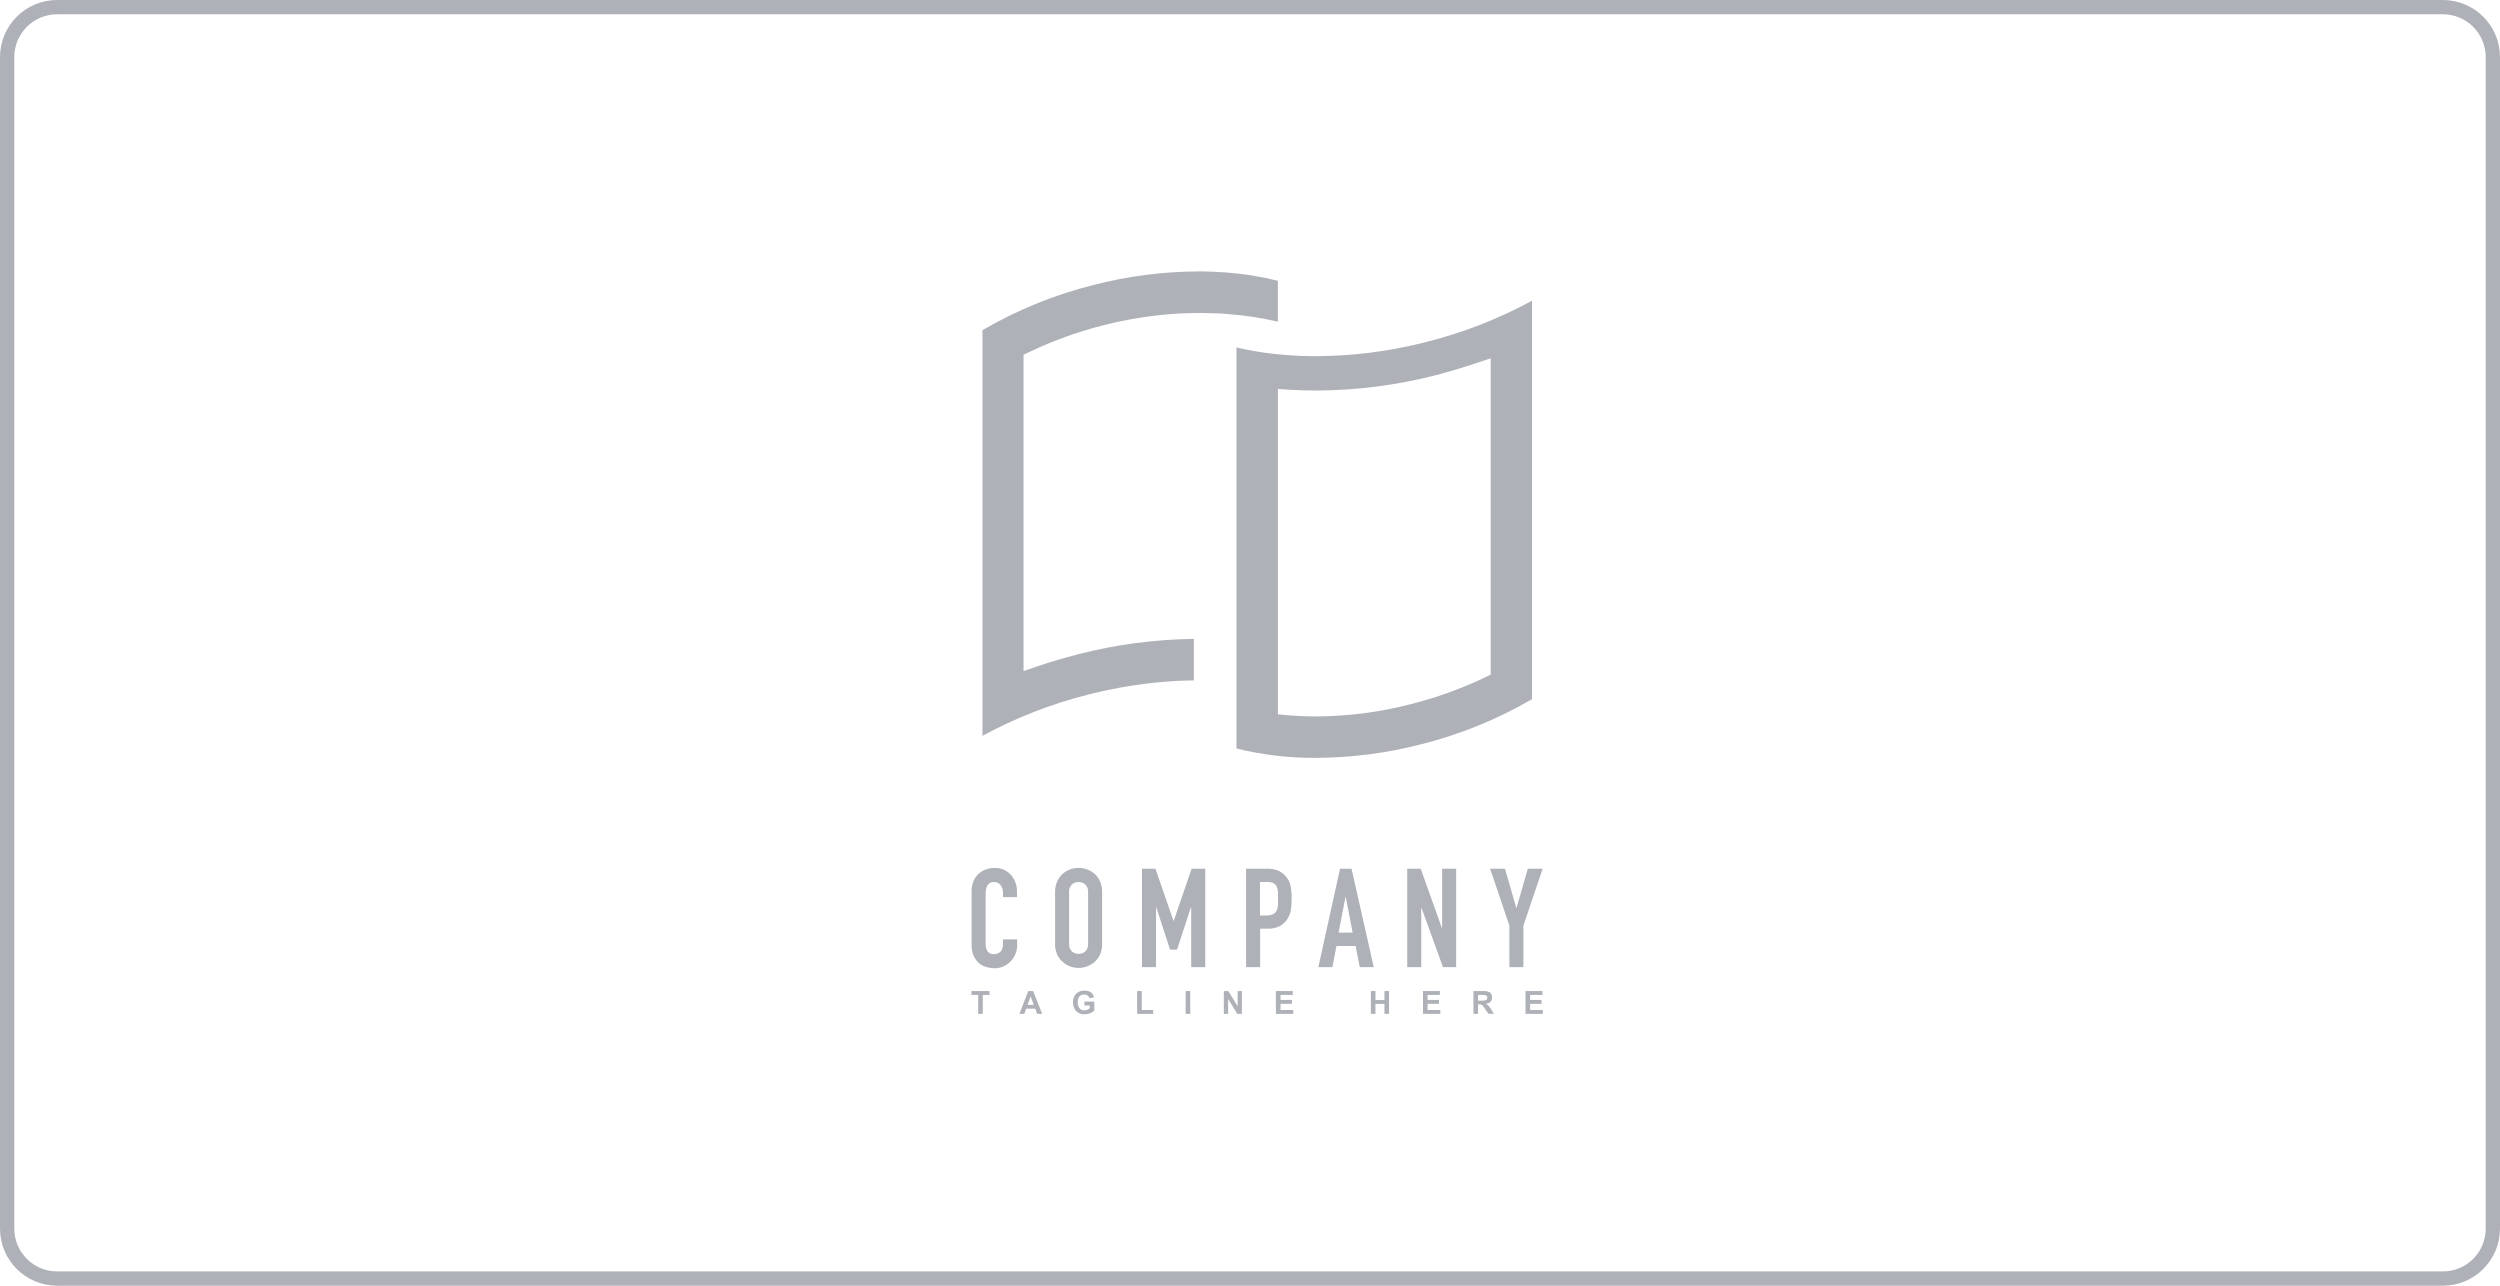
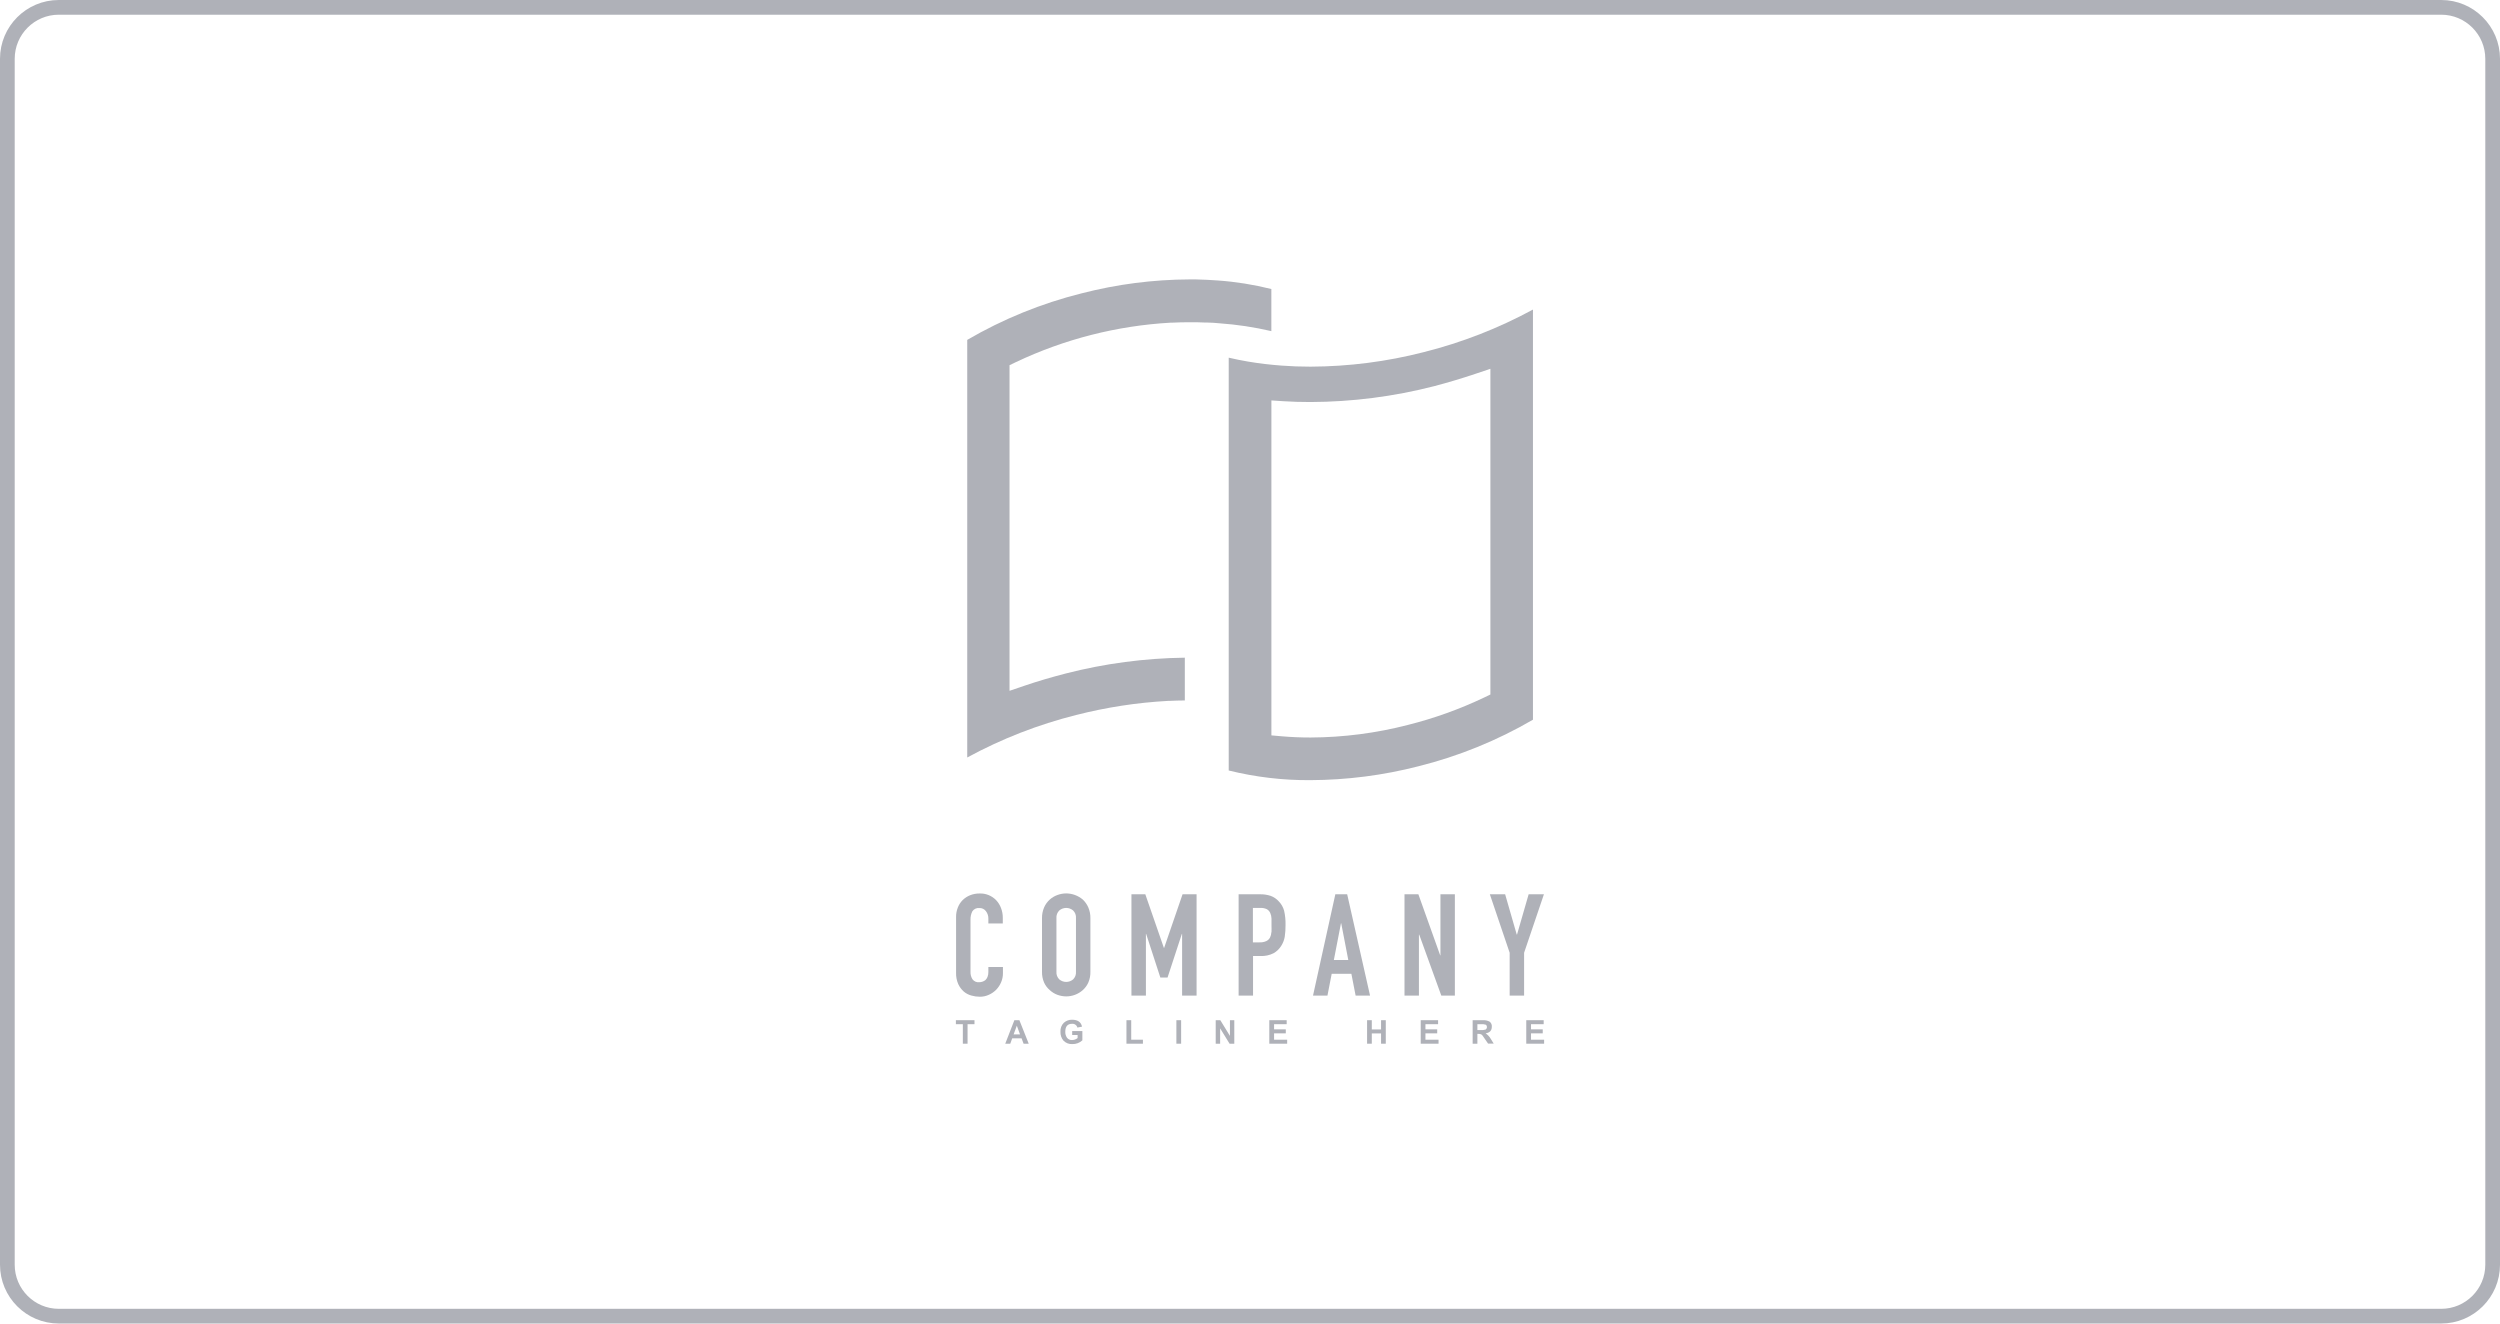
- <svg xmlns="http://www.w3.org/2000/svg" width="175" height="90" viewBox="0 0 175 90" fill="none">
-   <rect x="0.5" y="0.5" width="174" height="89" rx="3.5" stroke="#AFB1B8" />
-   <path d="M84.977 21.934H85.114C85.367 21.934 85.64 21.96 85.91 21.983C87.103 22.067 88.287 22.245 89.452 22.517V19.654C88.253 19.353 87.03 19.158 85.796 19.071C85.329 19.036 84.83 19.013 84.319 19H83.892C81.417 19.009 78.953 19.327 76.555 19.946C73.825 20.627 71.205 21.693 68.772 23.112V51.509C71.114 50.236 73.607 49.264 76.191 48.617C78.231 48.097 80.317 47.776 82.419 47.661H82.503C82.855 47.643 83.206 47.633 83.568 47.631V44.722C80.837 44.757 78.119 45.118 75.473 45.797C74.494 46.051 73.548 46.326 72.66 46.631L71.648 46.975V24.833L72.08 24.625C75.382 23.059 78.952 22.149 82.596 21.942C82.627 21.94 82.657 21.94 82.688 21.942C83.09 21.922 83.495 21.912 83.892 21.912H84.327H84.347C84.557 21.917 84.767 21.922 84.977 21.934Z" fill="#AFB1B8" />
-   <path d="M92.111 24.933C91.445 24.933 90.788 24.91 90.153 24.861C89.394 24.805 88.615 24.714 87.876 24.589C87.426 24.513 86.983 24.422 86.553 24.322V52.394C88.374 52.844 90.243 53.065 92.118 53.05C94.593 53.039 97.057 52.723 99.455 52.106C102.185 51.424 104.807 50.358 107.241 48.94V21.05C104.899 22.322 102.407 23.294 99.824 23.943C97.303 24.591 94.713 24.923 92.111 24.933ZM103.335 25.418L104.347 25.078V47.226L103.914 47.435C102.255 48.224 100.522 48.847 98.741 49.294C96.578 49.853 94.354 50.141 92.121 50.151C91.453 50.151 90.79 50.123 90.148 50.067L89.455 50.006V47.318V27.229L90.262 27.282C90.849 27.32 91.456 27.338 92.116 27.338C94.951 27.328 97.775 26.966 100.522 26.26C101.466 26.011 102.404 25.731 103.335 25.418Z" fill="#AFB1B8" />
-   <path d="M70.737 61.212C70.592 61.061 70.416 60.943 70.222 60.864C70.029 60.786 69.82 60.749 69.612 60.757C69.389 60.754 69.168 60.796 68.961 60.879C68.772 60.955 68.6 61.068 68.455 61.212C68.313 61.357 68.201 61.53 68.129 61.721C68.05 61.92 68.01 62.134 68.013 62.349V66.143C68.004 66.41 68.055 66.676 68.162 66.921C68.252 67.115 68.381 67.289 68.541 67.43C68.693 67.557 68.871 67.649 69.063 67.699C69.247 67.751 69.438 67.778 69.629 67.778C69.841 67.78 70.05 67.735 70.241 67.646C70.431 67.563 70.603 67.444 70.747 67.295C70.888 67.147 71.001 66.975 71.079 66.786C71.16 66.595 71.201 66.389 71.2 66.181V65.756H70.209V66.095C70.212 66.21 70.192 66.325 70.15 66.433C70.118 66.514 70.069 66.587 70.006 66.647C69.945 66.696 69.874 66.733 69.799 66.756C69.732 66.778 69.662 66.79 69.591 66.791C69.503 66.802 69.413 66.788 69.331 66.753C69.25 66.717 69.179 66.66 69.126 66.588C69.032 66.436 68.987 66.258 68.994 66.079V62.542C68.988 62.346 69.03 62.151 69.116 61.975C69.167 61.895 69.24 61.831 69.326 61.791C69.412 61.75 69.507 61.735 69.601 61.746C69.687 61.743 69.772 61.761 69.849 61.798C69.926 61.836 69.993 61.891 70.044 61.96C70.155 62.106 70.213 62.285 70.209 62.468V62.797H71.19V62.41C71.192 62.183 71.151 61.958 71.069 61.746C70.995 61.547 70.883 61.366 70.737 61.212Z" fill="#AFB1B8" />
-   <path d="M76.629 61.169C76.313 60.902 75.914 60.755 75.501 60.752C75.299 60.753 75.098 60.789 74.909 60.859C74.716 60.928 74.538 61.033 74.385 61.169C74.221 61.317 74.09 61.498 74.001 61.701C73.901 61.932 73.852 62.183 73.856 62.436V66.075C73.85 66.331 73.899 66.585 74.001 66.82C74.09 67.015 74.222 67.189 74.385 67.328C74.537 67.469 74.715 67.578 74.909 67.649C75.098 67.718 75.299 67.754 75.501 67.755C75.703 67.755 75.903 67.719 76.093 67.649C76.29 67.577 76.472 67.468 76.629 67.328C76.787 67.186 76.915 67.013 77.003 66.82C77.105 66.585 77.154 66.331 77.147 66.075V62.436C77.152 62.183 77.103 61.932 77.003 61.701C76.915 61.5 76.788 61.319 76.629 61.169ZM76.166 66.075C76.174 66.171 76.161 66.269 76.127 66.36C76.093 66.451 76.039 66.534 75.969 66.601C75.838 66.711 75.672 66.771 75.502 66.771C75.331 66.771 75.166 66.711 75.035 66.601C74.965 66.534 74.911 66.451 74.877 66.36C74.843 66.269 74.829 66.171 74.838 66.075V62.436C74.829 62.339 74.843 62.241 74.877 62.15C74.911 62.059 74.965 61.977 75.035 61.909C75.166 61.799 75.331 61.739 75.502 61.739C75.672 61.739 75.838 61.799 75.969 61.909C76.039 61.977 76.093 62.059 76.127 62.15C76.161 62.241 76.174 62.339 76.166 62.436V66.075Z" fill="#AFB1B8" />
-   <path d="M84.367 67.699V60.81H83.414L82.161 64.457H82.144L80.881 60.81H79.938V67.699H80.922V63.509H80.939L81.903 66.471H82.394L83.365 63.509H83.383V67.699H84.367Z" fill="#AFB1B8" />
-   <path d="M89.958 61.294C89.806 61.124 89.615 60.994 89.401 60.917C89.171 60.843 88.93 60.806 88.688 60.811H87.226V67.699H88.207V65.009H88.713C89.02 65.023 89.324 64.958 89.599 64.821C89.822 64.697 90.008 64.515 90.138 64.294C90.251 64.111 90.328 63.907 90.363 63.694C90.401 63.435 90.419 63.173 90.416 62.911C90.425 62.58 90.393 62.25 90.32 61.927C90.254 61.689 90.13 61.471 89.958 61.294ZM89.452 63.394C89.448 63.519 89.417 63.641 89.361 63.753C89.305 63.859 89.216 63.944 89.108 63.994C88.963 64.059 88.804 64.089 88.645 64.081H88.197V61.739H88.703C88.856 61.731 89.007 61.761 89.146 61.825C89.247 61.883 89.328 61.972 89.376 62.08C89.43 62.201 89.459 62.331 89.462 62.464C89.462 62.608 89.462 62.761 89.462 62.921C89.462 63.081 89.472 63.247 89.462 63.394H89.452Z" fill="#AFB1B8" />
-   <path d="M94.608 60.81H93.803L92.285 67.699H93.267L93.555 66.219H94.894L95.182 67.699H96.163L94.608 60.81ZM93.702 65.281L94.185 62.784H94.203L94.684 65.281H93.702Z" fill="#AFB1B8" />
-   <path d="M100.95 64.961H100.932L99.449 60.81H98.506V67.699H99.487V63.557H99.508L101.008 67.699H101.931V60.81H100.95V64.961Z" fill="#AFB1B8" />
-   <path d="M106.948 60.81L106.158 63.549H106.138L105.349 60.81H104.309L105.657 64.788V67.699H106.639V64.788L107.987 60.81H106.948Z" fill="#AFB1B8" />
-   <path d="M68 69.645H68.473V70.972H68.794V69.645H69.265V69.373H68V69.645Z" fill="#AFB1B8" />
-   <path d="M71.977 69.373L71.357 70.972H71.698L71.83 70.608H72.468L72.604 70.972H72.953L72.318 69.373H71.977ZM71.926 70.339L72.144 69.746L72.361 70.339H71.926Z" fill="#AFB1B8" />
-   <path d="M75.908 70.382H76.277V70.588C76.169 70.675 76.036 70.722 75.898 70.723C75.833 70.727 75.769 70.715 75.71 70.688C75.651 70.661 75.599 70.621 75.559 70.57C75.474 70.448 75.432 70.302 75.44 70.153C75.44 69.797 75.594 69.619 75.9 69.619C75.981 69.611 76.062 69.632 76.128 69.679C76.194 69.726 76.242 69.795 76.262 69.874L76.578 69.812C76.51 69.5 76.285 69.342 75.9 69.342C75.695 69.337 75.495 69.41 75.341 69.548C75.261 69.628 75.198 69.724 75.159 69.83C75.119 69.936 75.103 70.05 75.111 70.163C75.102 70.382 75.175 70.597 75.316 70.764C75.394 70.844 75.489 70.907 75.594 70.948C75.699 70.988 75.811 71.005 75.923 70.998C76.173 71.004 76.416 70.913 76.601 70.743V70.113H75.908V70.382Z" fill="#AFB1B8" />
-   <path d="M79.923 69.373H79.599V70.972H80.719V70.7H79.923V69.373Z" fill="#AFB1B8" />
-   <path d="M83.317 69.373H82.994V70.972H83.317V69.373Z" fill="#AFB1B8" />
-   <path d="M86.636 70.441L85.981 69.373H85.668V70.972H85.969V69.927L86.611 70.972H86.932V69.373H86.636V70.441Z" fill="#AFB1B8" />
-   <path d="M89.637 70.268H90.434V69.996H89.637V69.645H90.494V69.373H89.313V70.972H90.527V70.7H89.637V70.268Z" fill="#AFB1B8" />
-   <path d="M96.912 70.003H96.282V69.373H95.961V70.972H96.282V70.273H96.912V70.972H97.233V69.373H96.912V70.003Z" fill="#AFB1B8" />
-   <path d="M99.93 70.268H100.73V69.996H99.93V69.645H100.79V69.373H99.609V70.972H100.821V70.7H99.93V70.268Z" fill="#AFB1B8" />
-   <path d="M104.023 70.268C104.302 70.224 104.443 70.077 104.443 69.823C104.451 69.755 104.441 69.686 104.413 69.623C104.386 69.56 104.342 69.506 104.286 69.467C104.141 69.394 103.98 69.361 103.818 69.373H103.14V70.972H103.462V70.303H103.525C103.593 70.299 103.662 70.311 103.725 70.339C103.772 70.368 103.811 70.408 103.839 70.456L104.188 70.964H104.572L104.377 70.652C104.291 70.497 104.17 70.366 104.023 70.268ZM103.699 70.046H103.462V69.645H103.715C103.825 69.636 103.936 69.649 104.041 69.683C104.064 69.703 104.083 69.729 104.095 69.758C104.107 69.787 104.113 69.818 104.111 69.849C104.11 69.88 104.101 69.911 104.087 69.939C104.072 69.966 104.051 69.99 104.026 70.008C103.92 70.041 103.81 70.053 103.699 70.046Z" fill="#AFB1B8" />
-   <path d="M107.109 70.268H107.906V69.996H107.109V69.645H107.97V69.373H106.786V70.972H108V70.7H107.109V70.268Z" fill="#AFB1B8" />
+ <svg xmlns="http://www.w3.org/2000/svg" width="170" height="90" viewBox="0 0 170 90" fill="none">
+   <rect x="0.5" y="0.5" width="169" height="89" rx="3.5" stroke="#AFB1B8" />
+   <path d="M81.977 21.934H82.114C82.367 21.934 82.64 21.96 82.91 21.983C84.103 22.067 85.287 22.245 86.452 22.517V19.654C85.253 19.353 84.03 19.158 82.796 19.071C82.329 19.036 81.83 19.013 81.319 19H80.892C78.417 19.009 75.953 19.327 73.555 19.946C70.825 20.627 68.205 21.693 65.772 23.112V51.509C68.114 50.236 70.607 49.264 73.191 48.617C75.231 48.097 77.317 47.776 79.419 47.661H79.503C79.855 47.643 80.206 47.633 80.568 47.631V44.722C77.837 44.757 75.119 45.118 72.473 45.797C71.494 46.051 70.548 46.326 69.66 46.631L68.648 46.975V24.833L69.08 24.625C72.382 23.059 75.952 22.149 79.596 21.942C79.627 21.94 79.657 21.94 79.688 21.942C80.09 21.922 80.495 21.912 80.892 21.912H81.327H81.347C81.557 21.917 81.767 21.922 81.977 21.934Z" fill="#AFB1B8" />
+   <path d="M89.111 24.933C88.445 24.933 87.788 24.91 87.153 24.861C86.394 24.805 85.615 24.714 84.876 24.589C84.426 24.513 83.983 24.422 83.553 24.322V52.394C85.374 52.844 87.243 53.065 89.118 53.05C91.593 53.039 94.057 52.723 96.455 52.106C99.185 51.424 101.807 50.358 104.241 48.94V21.05C101.899 22.322 99.407 23.294 96.824 23.943C94.303 24.591 91.713 24.923 89.111 24.933ZM100.335 25.418L101.347 25.078V47.226L100.914 47.435C99.255 48.224 97.522 48.847 95.741 49.294C93.578 49.853 91.354 50.141 89.121 50.151C88.453 50.151 87.79 50.123 87.148 50.067L86.455 50.006V47.318V27.229L87.262 27.282C87.849 27.32 88.456 27.338 89.116 27.338C91.951 27.328 94.775 26.966 97.522 26.26C98.466 26.011 99.404 25.731 100.335 25.418Z" fill="#AFB1B8" />
+   <path d="M67.737 61.212C67.592 61.061 67.416 60.943 67.222 60.864C67.029 60.786 66.82 60.749 66.612 60.757C66.389 60.754 66.168 60.796 65.961 60.879C65.772 60.955 65.6 61.068 65.455 61.212C65.313 61.357 65.201 61.53 65.129 61.721C65.05 61.92 65.01 62.134 65.013 62.349V66.143C65.004 66.41 65.055 66.676 65.162 66.921C65.252 67.115 65.381 67.289 65.541 67.43C65.693 67.557 65.871 67.649 66.063 67.699C66.247 67.751 66.438 67.778 66.629 67.778C66.841 67.78 67.05 67.735 67.241 67.646C67.431 67.563 67.603 67.444 67.747 67.295C67.888 67.147 68.001 66.975 68.079 66.786C68.16 66.595 68.201 66.389 68.2 66.181V65.756H67.209V66.095C67.212 66.21 67.192 66.325 67.15 66.433C67.118 66.514 67.069 66.587 67.006 66.647C66.945 66.696 66.874 66.733 66.799 66.756C66.732 66.778 66.662 66.79 66.591 66.791C66.503 66.802 66.413 66.788 66.331 66.753C66.25 66.717 66.179 66.66 66.126 66.588C66.032 66.436 65.987 66.258 65.994 66.079V62.542C65.988 62.346 66.03 62.151 66.116 61.975C66.167 61.895 66.24 61.831 66.326 61.791C66.412 61.75 66.507 61.735 66.601 61.746C66.687 61.743 66.772 61.761 66.849 61.798C66.926 61.836 66.993 61.891 67.044 61.96C67.155 62.106 67.213 62.285 67.209 62.468V62.797H68.19V62.41C68.192 62.183 68.151 61.958 68.069 61.746C67.995 61.547 67.883 61.366 67.737 61.212Z" fill="#AFB1B8" />
+   <path d="M73.629 61.169C73.313 60.902 72.914 60.755 72.501 60.752C72.299 60.753 72.098 60.789 71.909 60.859C71.716 60.928 71.538 61.033 71.385 61.169C71.221 61.317 71.09 61.498 71.001 61.701C70.901 61.932 70.852 62.183 70.856 62.436V66.075C70.85 66.331 70.899 66.585 71.001 66.82C71.09 67.015 71.222 67.189 71.385 67.328C71.537 67.469 71.715 67.578 71.909 67.649C72.098 67.718 72.299 67.754 72.501 67.755C72.703 67.755 72.903 67.719 73.093 67.649C73.29 67.577 73.472 67.468 73.629 67.328C73.787 67.186 73.915 67.013 74.003 66.82C74.105 66.585 74.154 66.331 74.147 66.075V62.436C74.152 62.183 74.103 61.932 74.003 61.701C73.915 61.5 73.788 61.319 73.629 61.169ZM73.166 66.075C73.174 66.171 73.161 66.269 73.127 66.36C73.093 66.451 73.039 66.534 72.969 66.601C72.838 66.711 72.672 66.771 72.502 66.771C72.331 66.771 72.166 66.711 72.035 66.601C71.965 66.534 71.911 66.451 71.877 66.36C71.843 66.269 71.829 66.171 71.838 66.075V62.436C71.829 62.339 71.843 62.241 71.877 62.15C71.911 62.059 71.965 61.977 72.035 61.909C72.166 61.799 72.331 61.739 72.502 61.739C72.672 61.739 72.838 61.799 72.969 61.909C73.039 61.977 73.093 62.059 73.127 62.15C73.161 62.241 73.174 62.339 73.166 62.436V66.075Z" fill="#AFB1B8" />
+   <path d="M81.367 67.699V60.81H80.414L79.161 64.457H79.144L77.881 60.81H76.938V67.699H77.922V63.509H77.939L78.903 66.471H79.394L80.365 63.509H80.383V67.699H81.367Z" fill="#AFB1B8" />
+   <path d="M86.958 61.294C86.806 61.124 86.615 60.994 86.401 60.917C86.171 60.843 85.93 60.806 85.688 60.811H84.226V67.699H85.207V65.009H85.713C86.02 65.023 86.324 64.958 86.599 64.821C86.822 64.697 87.008 64.515 87.138 64.294C87.251 64.111 87.328 63.907 87.363 63.694C87.401 63.435 87.419 63.173 87.416 62.911C87.425 62.58 87.393 62.25 87.32 61.927C87.254 61.689 87.13 61.471 86.958 61.294ZM86.452 63.394C86.448 63.519 86.417 63.641 86.361 63.753C86.305 63.859 86.216 63.944 86.108 63.994C85.963 64.059 85.804 64.089 85.645 64.081H85.197V61.739H85.703C85.856 61.731 86.007 61.761 86.146 61.825C86.247 61.883 86.328 61.972 86.376 62.08C86.43 62.201 86.459 62.331 86.462 62.464C86.462 62.608 86.462 62.761 86.462 62.921C86.462 63.081 86.472 63.247 86.462 63.394H86.452Z" fill="#AFB1B8" />
+   <path d="M91.608 60.81H90.803L89.285 67.699H90.267L90.555 66.219H91.894L92.182 67.699H93.163L91.608 60.81ZM90.702 65.281L91.185 62.784H91.203L91.684 65.281H90.702Z" fill="#AFB1B8" />
+   <path d="M97.95 64.961H97.932L96.449 60.81H95.506V67.699H96.487V63.557H96.508L98.008 67.699H98.931V60.81H97.95V64.961Z" fill="#AFB1B8" />
+   <path d="M103.948 60.81L103.158 63.549H103.138L102.349 60.81H101.309L102.657 64.788V67.699H103.639V64.788L104.987 60.81H103.948Z" fill="#AFB1B8" />
+   <path d="M65 69.645H65.473V70.972H65.794V69.645H66.265V69.373H65V69.645Z" fill="#AFB1B8" />
+   <path d="M68.977 69.373L68.357 70.972H68.698L68.83 70.608H69.468L69.604 70.972H69.953L69.318 69.373H68.977ZM68.926 70.339L69.144 69.746L69.361 70.339H68.926Z" fill="#AFB1B8" />
+   <path d="M72.908 70.382H73.277V70.588C73.169 70.675 73.036 70.722 72.898 70.723C72.833 70.727 72.769 70.715 72.71 70.688C72.651 70.661 72.599 70.621 72.559 70.57C72.474 70.448 72.432 70.302 72.44 70.153C72.44 69.797 72.594 69.619 72.9 69.619C72.981 69.611 73.062 69.632 73.128 69.679C73.194 69.726 73.242 69.795 73.262 69.874L73.578 69.812C73.51 69.5 73.285 69.342 72.9 69.342C72.695 69.337 72.495 69.41 72.341 69.548C72.261 69.628 72.198 69.724 72.159 69.83C72.119 69.936 72.103 70.05 72.111 70.163C72.102 70.382 72.175 70.597 72.316 70.764C72.394 70.844 72.489 70.907 72.594 70.948C72.699 70.988 72.811 71.005 72.923 70.998C73.173 71.004 73.416 70.913 73.601 70.743V70.113H72.908V70.382Z" fill="#AFB1B8" />
+   <path d="M76.923 69.373H76.599V70.972H77.719V70.7H76.923V69.373Z" fill="#AFB1B8" />
+   <path d="M80.317 69.373H79.994V70.972H80.317V69.373Z" fill="#AFB1B8" />
+   <path d="M83.636 70.441L82.981 69.373H82.668V70.972H82.969V69.927L83.611 70.972H83.932V69.373H83.636V70.441Z" fill="#AFB1B8" />
+   <path d="M86.637 70.268H87.434V69.996H86.637V69.645H87.494V69.373H86.313V70.972H87.527V70.7H86.637V70.268Z" fill="#AFB1B8" />
+   <path d="M93.912 70.003H93.282V69.373H92.961V70.972H93.282V70.273H93.912V70.972H94.233V69.373H93.912V70.003Z" fill="#AFB1B8" />
+   <path d="M96.93 70.268H97.73V69.996H96.93V69.645H97.79V69.373H96.609V70.972H97.821V70.7H96.93V70.268Z" fill="#AFB1B8" />
+   <path d="M101.023 70.268C101.302 70.224 101.443 70.077 101.443 69.823C101.451 69.755 101.441 69.686 101.413 69.623C101.386 69.56 101.342 69.506 101.286 69.467C101.141 69.394 100.98 69.361 100.818 69.373H100.14V70.972H100.462V70.303H100.525C100.593 70.299 100.662 70.311 100.725 70.339C100.772 70.368 100.811 70.408 100.839 70.456L101.188 70.964H101.572L101.377 70.652C101.291 70.497 101.17 70.366 101.023 70.268ZM100.699 70.046H100.462V69.645H100.715C100.825 69.636 100.936 69.649 101.041 69.683C101.064 69.703 101.083 69.729 101.095 69.758C101.107 69.787 101.113 69.818 101.111 69.849C101.11 69.88 101.101 69.911 101.087 69.939C101.072 69.966 101.051 69.99 101.026 70.008C100.92 70.041 100.81 70.053 100.699 70.046Z" fill="#AFB1B8" />
+   <path d="M104.109 70.268H104.906V69.996H104.109V69.645H104.97V69.373H103.786V70.972H105V70.7H104.109V70.268Z" fill="#AFB1B8" />
</svg>
